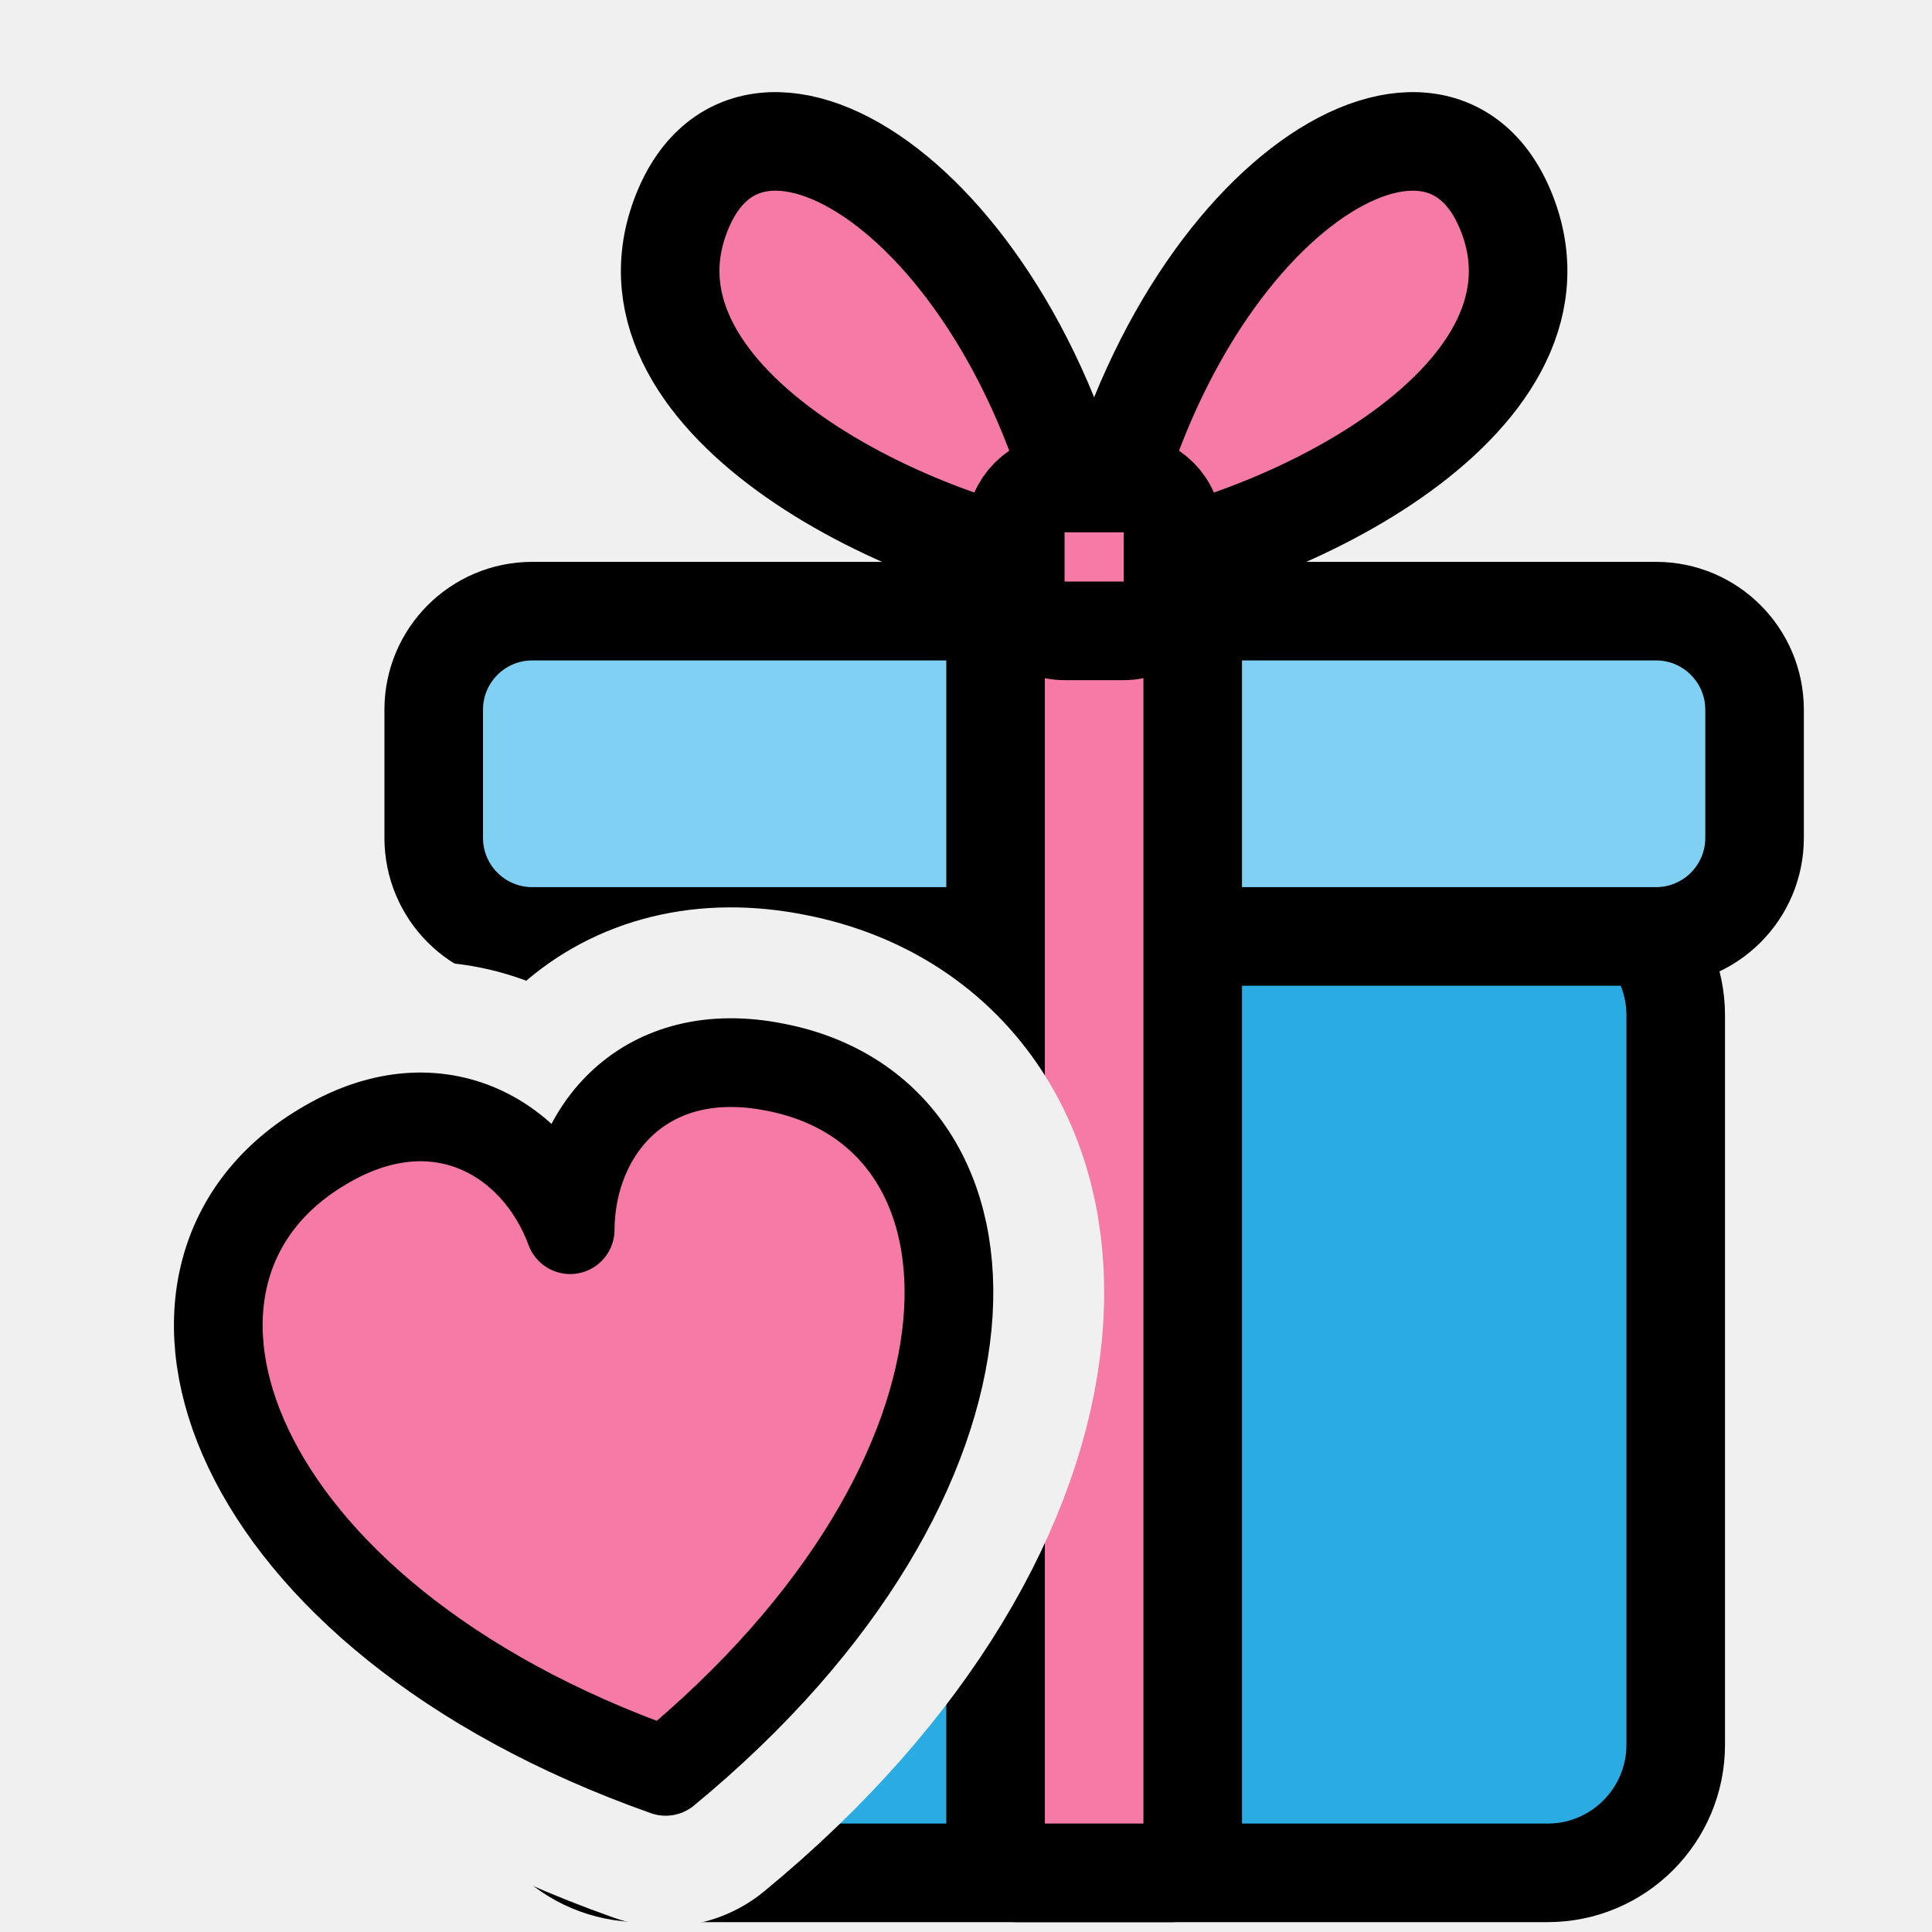
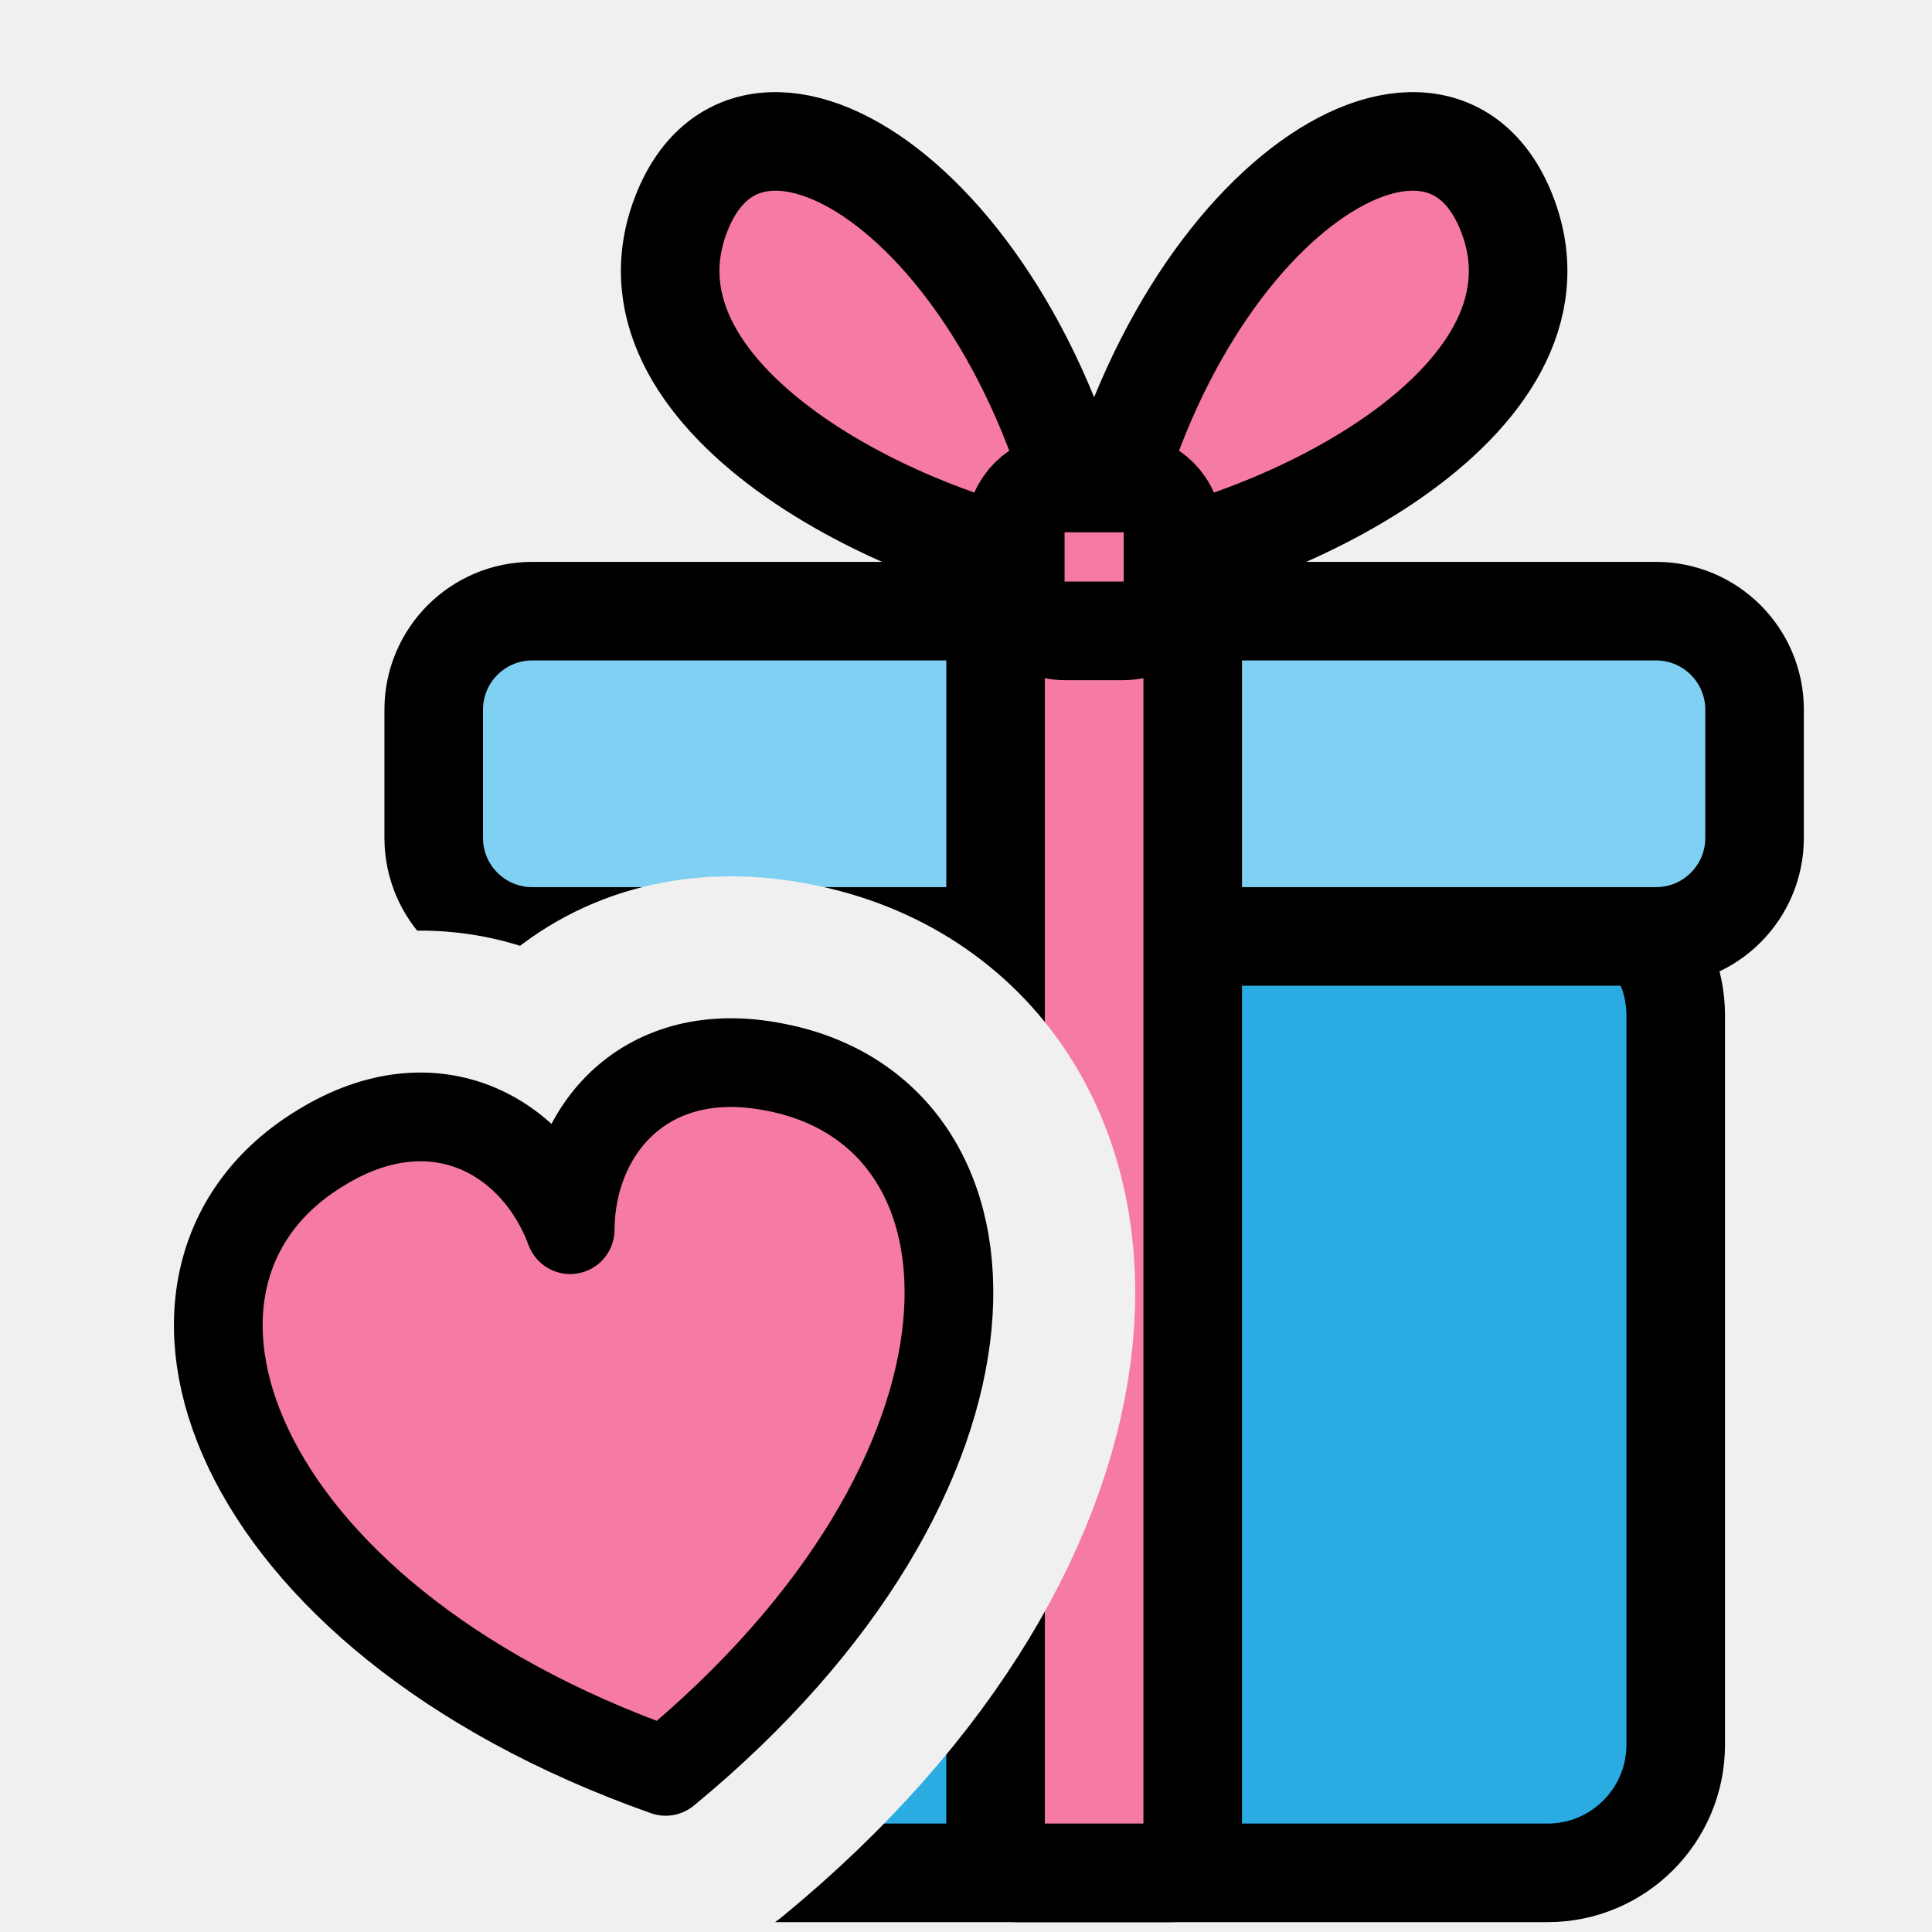
<svg xmlns="http://www.w3.org/2000/svg" viewBox="60 54 392 392">
  <defs>
    <path id="h" d="M0 58 C-92 6 -104 -74 -52 -94 C-24 -105 -4 -88 0 -66 C4 -88 24 -105 52 -94 C104 -74 92 6 0 58 Z" />
    <mask id="cut">
      <rect width="512" height="512" fill="#fff" />
-       <use href="#h" transform="translate(186 362) rotate(-10) scale(0.9)" fill="#000" stroke="#000" stroke-width="70" stroke-linejoin="round" />
+       <use href="#h" transform="translate(186 362) rotate(-10) scale(0.9)" fill="#000" stroke="#000" stroke-width="84" stroke-linejoin="round" />
    </mask>
  </defs>
  <g stroke="#000" stroke-width="20" stroke-linejoin="round" stroke-linecap="round">
    <g mask="url(#cut)">
      <path d="M282 170 C246 166 184 136 198 98 C212 60 268 96 282 170 Z" fill="#F57AA6" />
      <path d="M282 170 C318 166 380 136 366 98 C352 60 296 96 282 170 Z" fill="#F57AA6" />
      <rect x="164" y="234" width="236" height="200" rx="26" fill="#2AABE2" />
      <rect x="148" y="178" width="268" height="66" rx="20" fill="#7FD0F2" />
      <rect x="262" y="178" width="40" height="256" rx="4" fill="#F57AA6" />
      <rect x="266" y="152" width="32" height="30" rx="10" fill="#F57AA6" />
    </g>
    <use href="#h" transform="translate(186 362) rotate(-10) scale(0.9)" fill="#F57AA6" />
  </g>
</svg>
